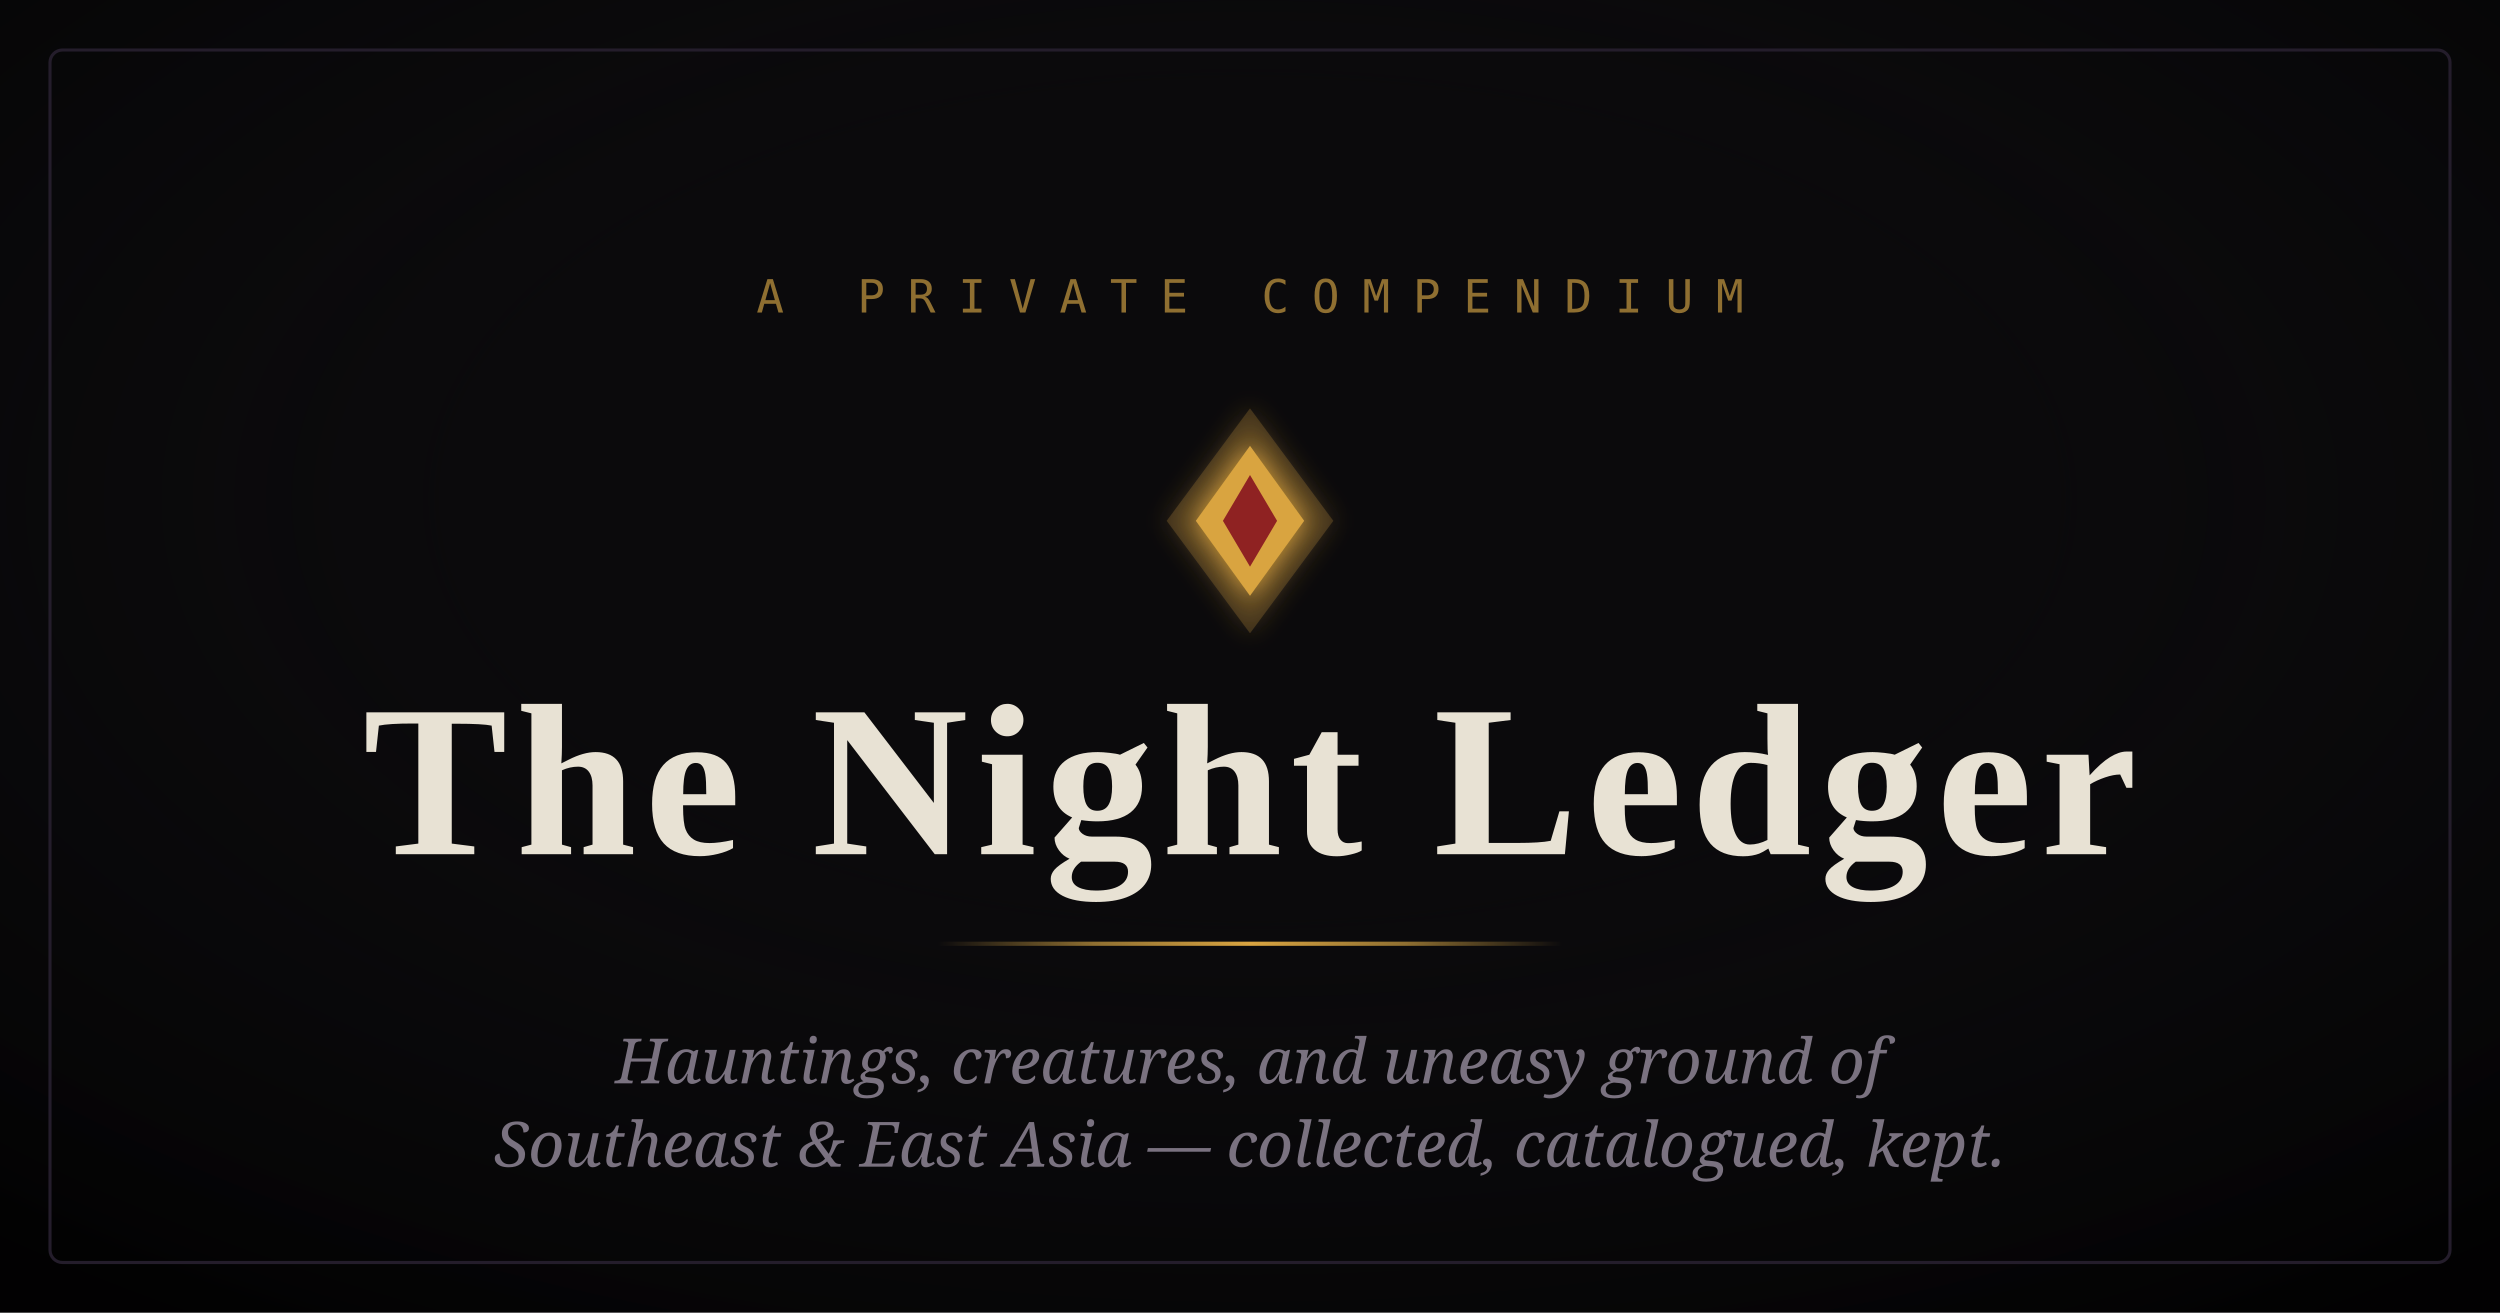
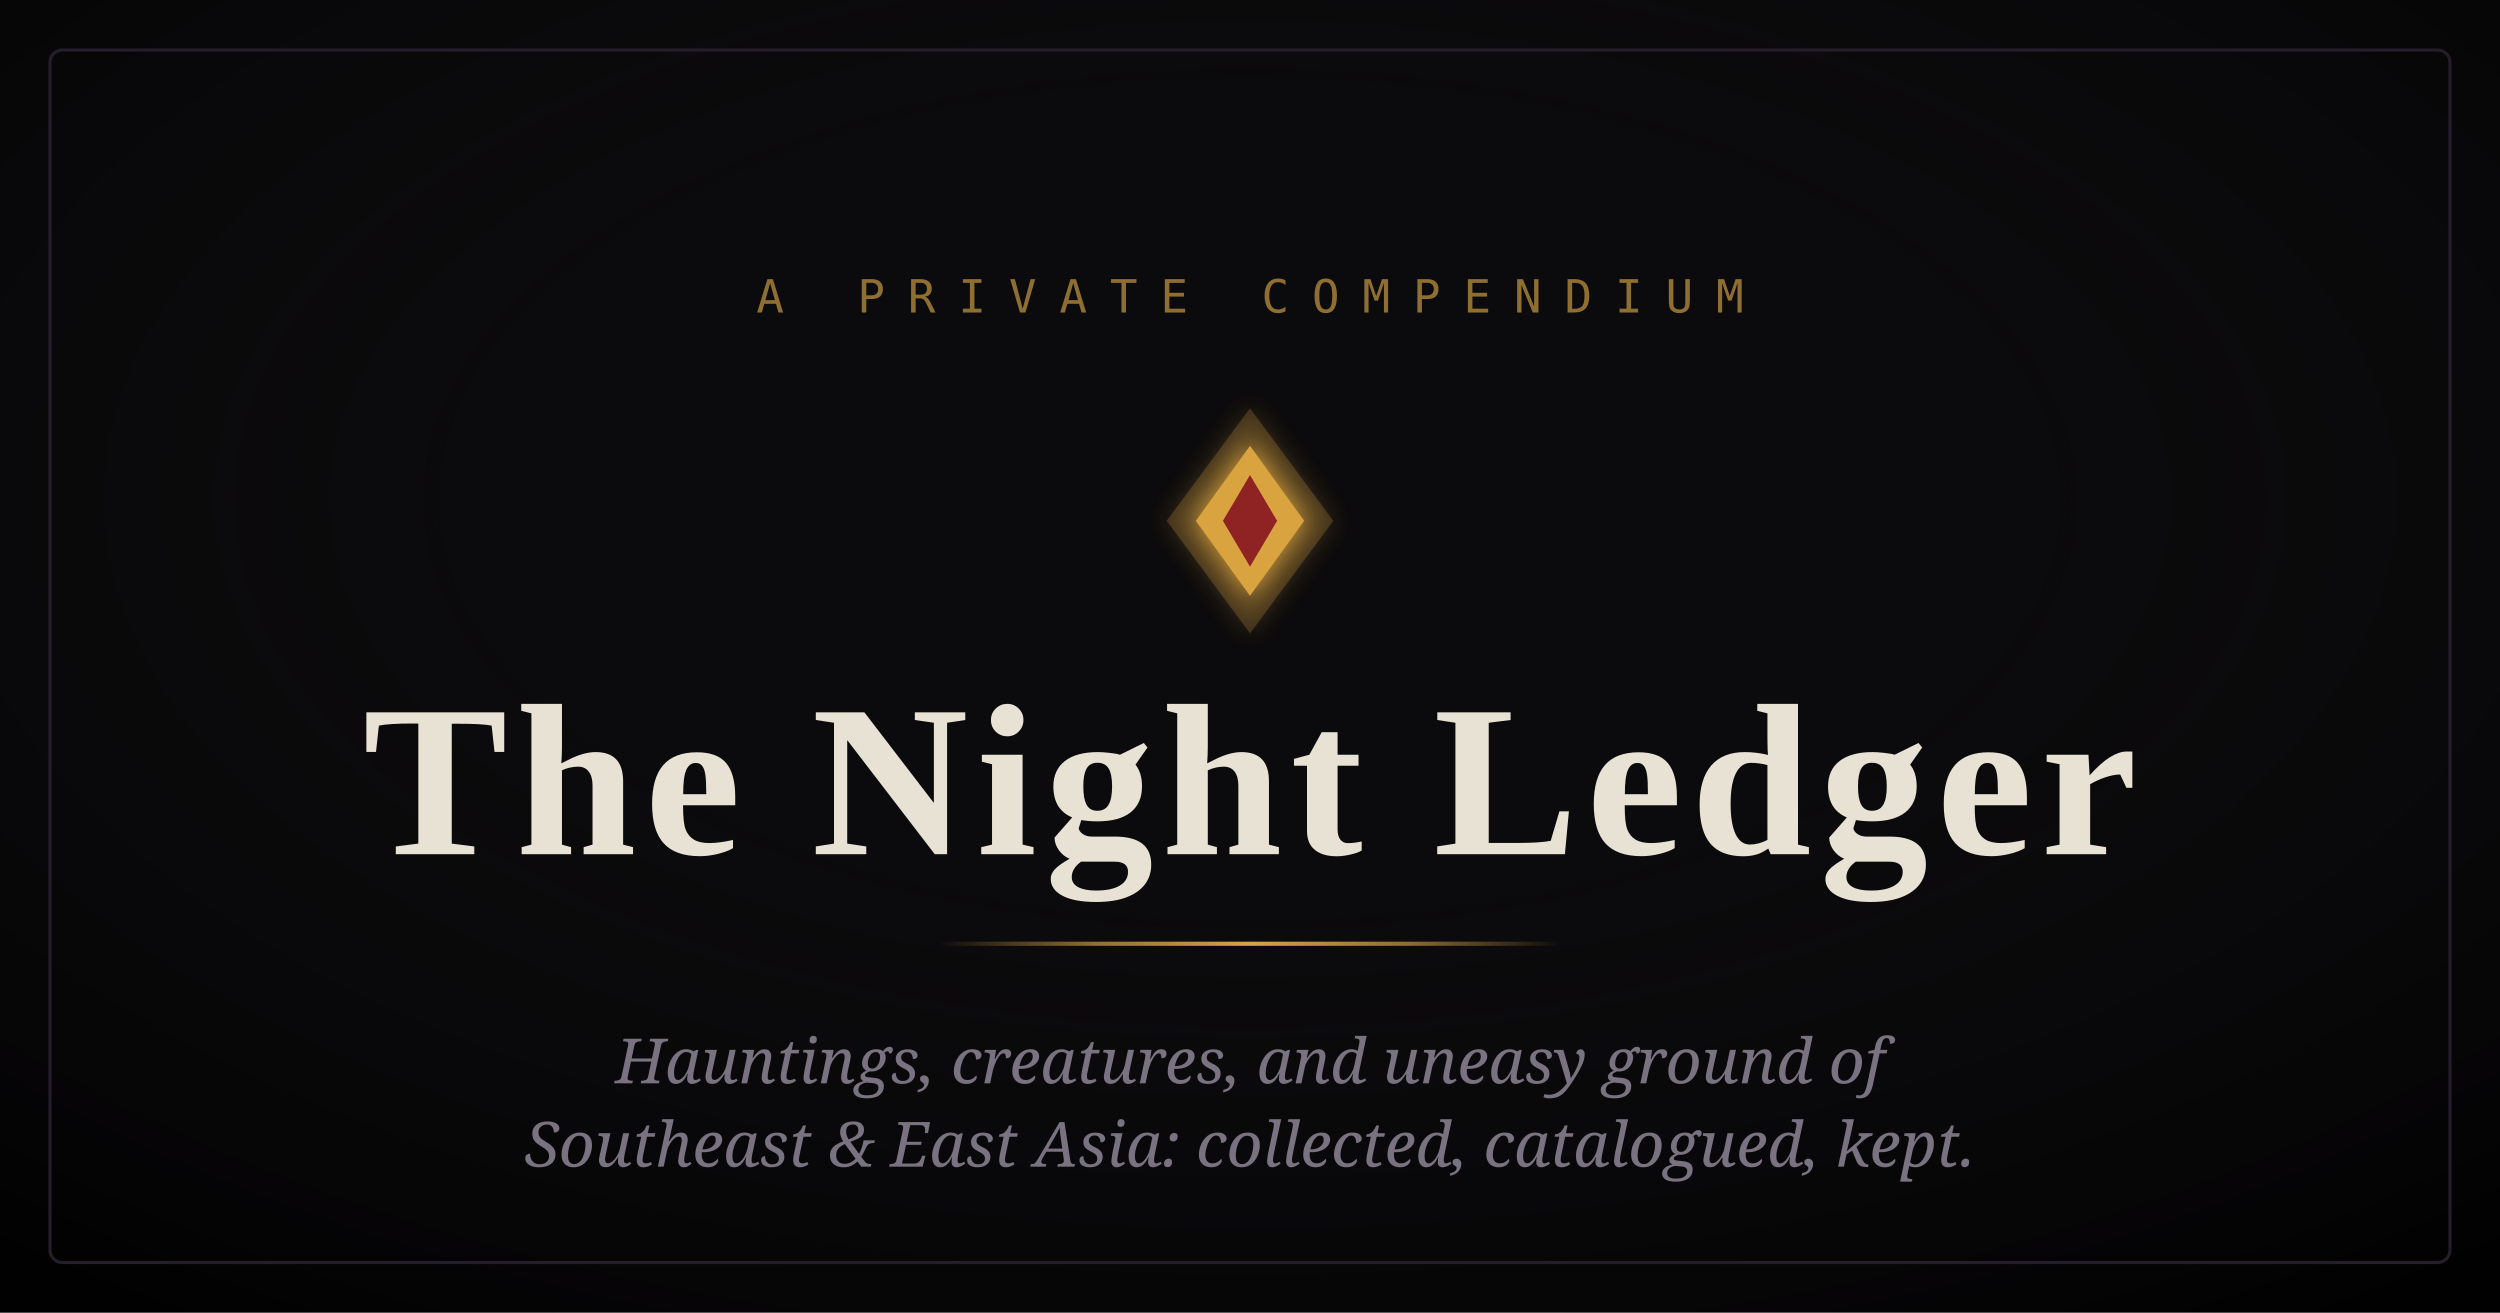
<svg xmlns="http://www.w3.org/2000/svg" width="1200" height="630" viewBox="0 0 1200 630">
  <defs>
    <radialGradient id="vig" cx="50%" cy="38%" r="75%">
      <stop offset="40%" stop-color="#0b0a0c" stop-opacity="0" />
      <stop offset="100%" stop-color="#000000" stop-opacity="0.85" />
    </radialGradient>
    <linearGradient id="ember" x1="0" y1="0" x2="1" y2="0">
      <stop offset="0%" stop-color="#8f6f31" stop-opacity="0" />
      <stop offset="25%" stop-color="#8f6f31" />
      <stop offset="50%" stop-color="#d9a441" />
      <stop offset="75%" stop-color="#8f6f31" />
      <stop offset="100%" stop-color="#8f6f31" stop-opacity="0" />
    </linearGradient>
    <filter id="glow" x="-50%" y="-50%" width="200%" height="200%">
      <feGaussianBlur stdDeviation="6" result="b" />
      <feMerge>
        <feMergeNode in="b" />
        <feMergeNode in="SourceGraphic" />
      </feMerge>
    </filter>
  </defs>
  <rect width="1200" height="630" fill="#0b0a0c" />
  <rect width="1200" height="630" fill="url(#vig)" />
  <rect x="24" y="24" width="1152" height="582" rx="6" fill="none" stroke="#241d2b" stroke-width="1.5" />
  <text x="600" y="150" text-anchor="middle" fill="#8f6f31" font-family="'IBM Plex Mono',monospace" font-size="22" letter-spacing="11">A PRIVATE COMPENDIUM</text>
  <g filter="url(#glow)">
    <path d="M600 196 L640 250 L600 304 L560 250 Z" fill="#d9a441" opacity="0.22" />
    <path d="M600 214 L626 250 L600 286 L574 250 Z" fill="#d9a441" />
    <path d="M600 228 L613 250 L600 272 L587 250 Z" fill="#8f2222" />
  </g>
  <text x="600" y="410" text-anchor="middle" fill="#e8e2d4" font-family="'Cinzel','Times New Roman',serif" font-weight="700" font-size="104" letter-spacing="4">The Night Ledger</text>
  <rect x="450" y="452" width="300" height="2" fill="url(#ember)" />
  <text x="600" y="520" text-anchor="middle" fill="#7a7280" font-family="'Spectral',Georgia,serif" font-style="italic" font-size="30">Hauntings, creatures, and uneasy ground of</text>
-   <text x="600" y="560" text-anchor="middle" fill="#7a7280" font-family="'Spectral',Georgia,serif" font-style="italic" font-size="30">Southeast &amp; East Asia — collected, catalogued, kept.</text>
+   <text x="600" y="560" text-anchor="middle" fill="#7a7280" font-family="'Spectral',Georgia,serif" font-style="italic" font-size="30">Southeast &amp; East Asia: collected, catalogued, kept.</text>
</svg>
